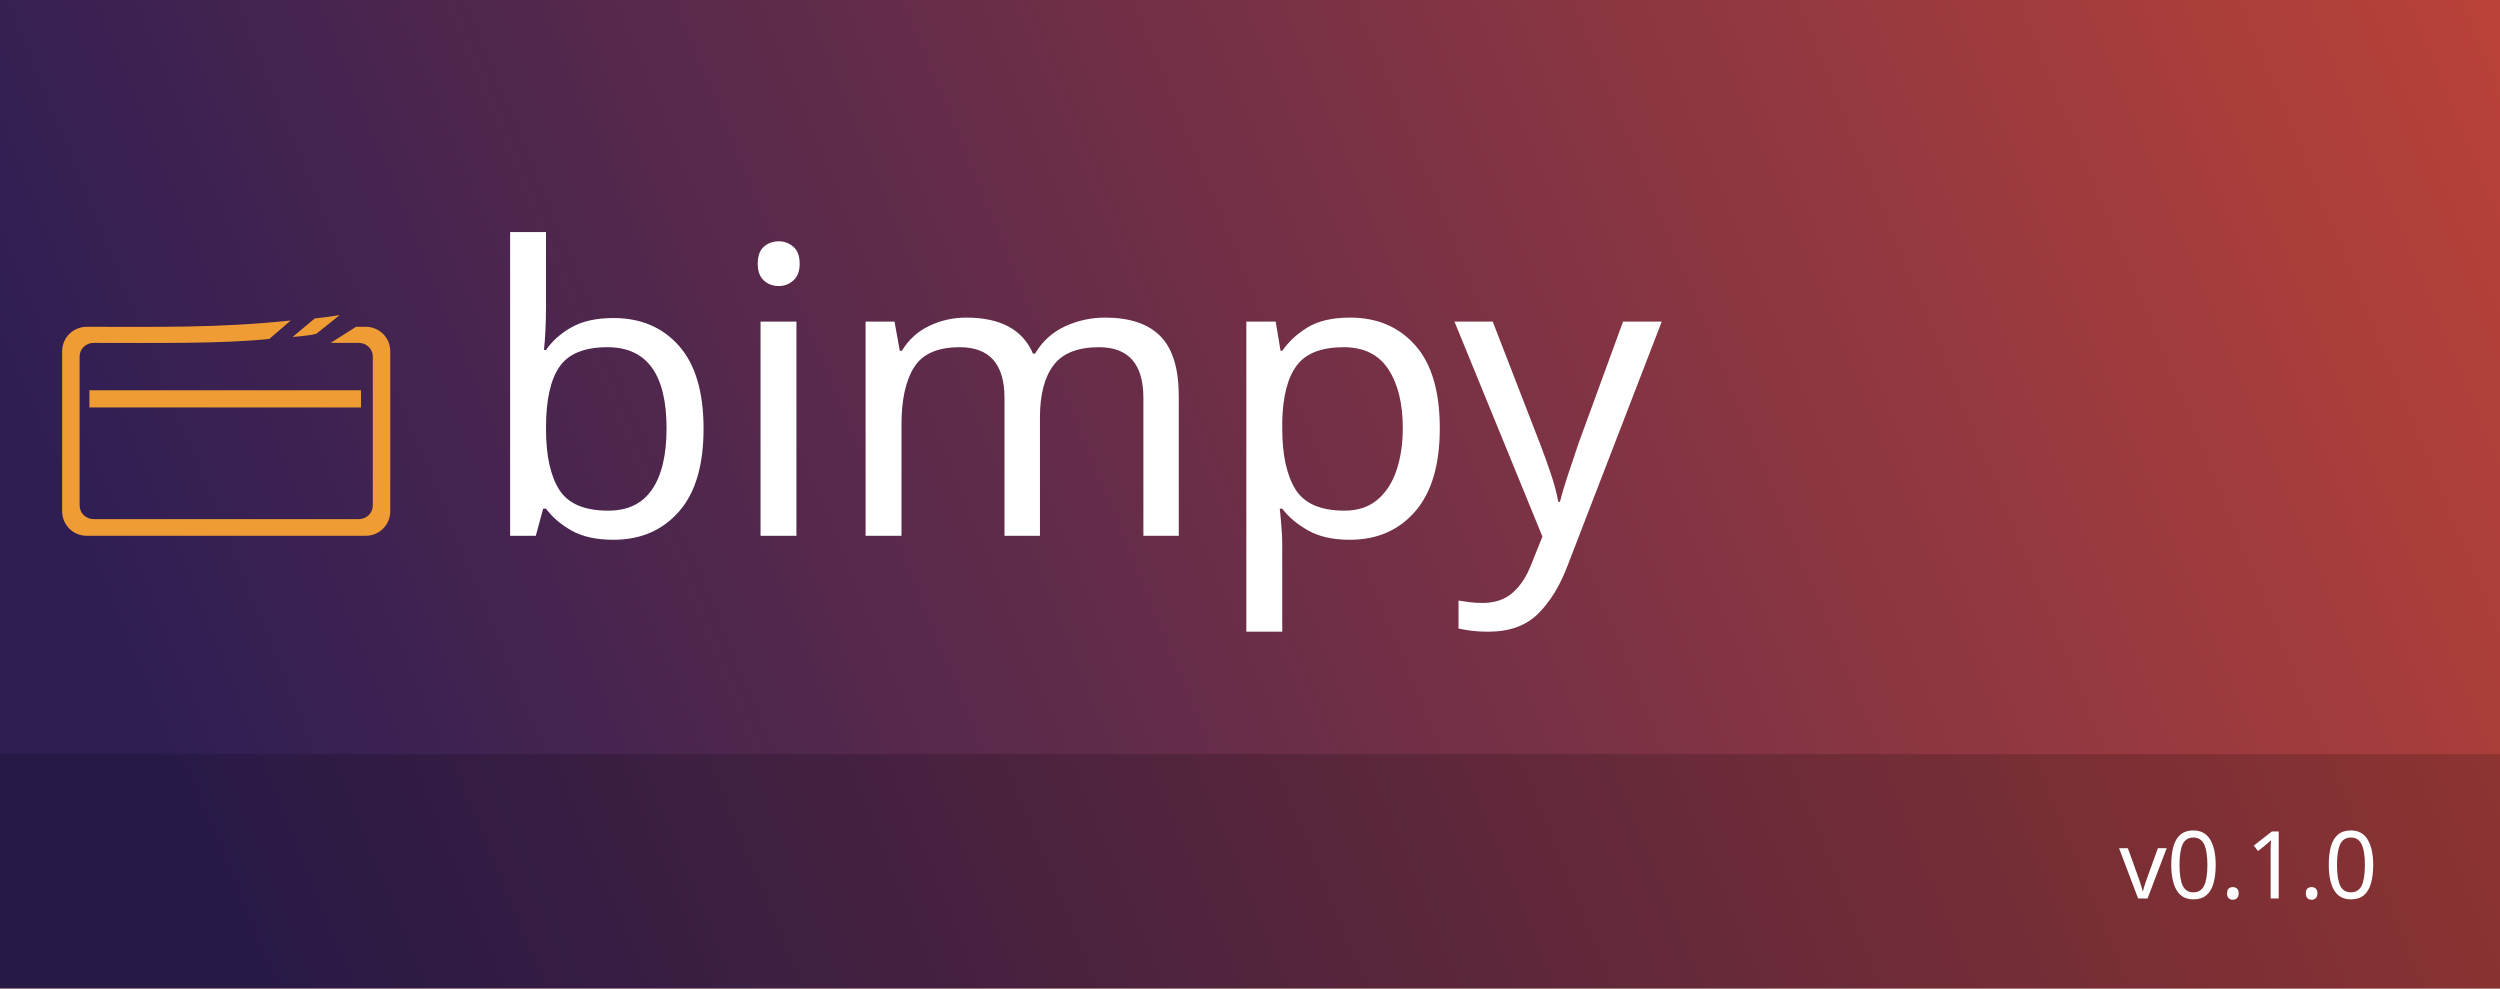
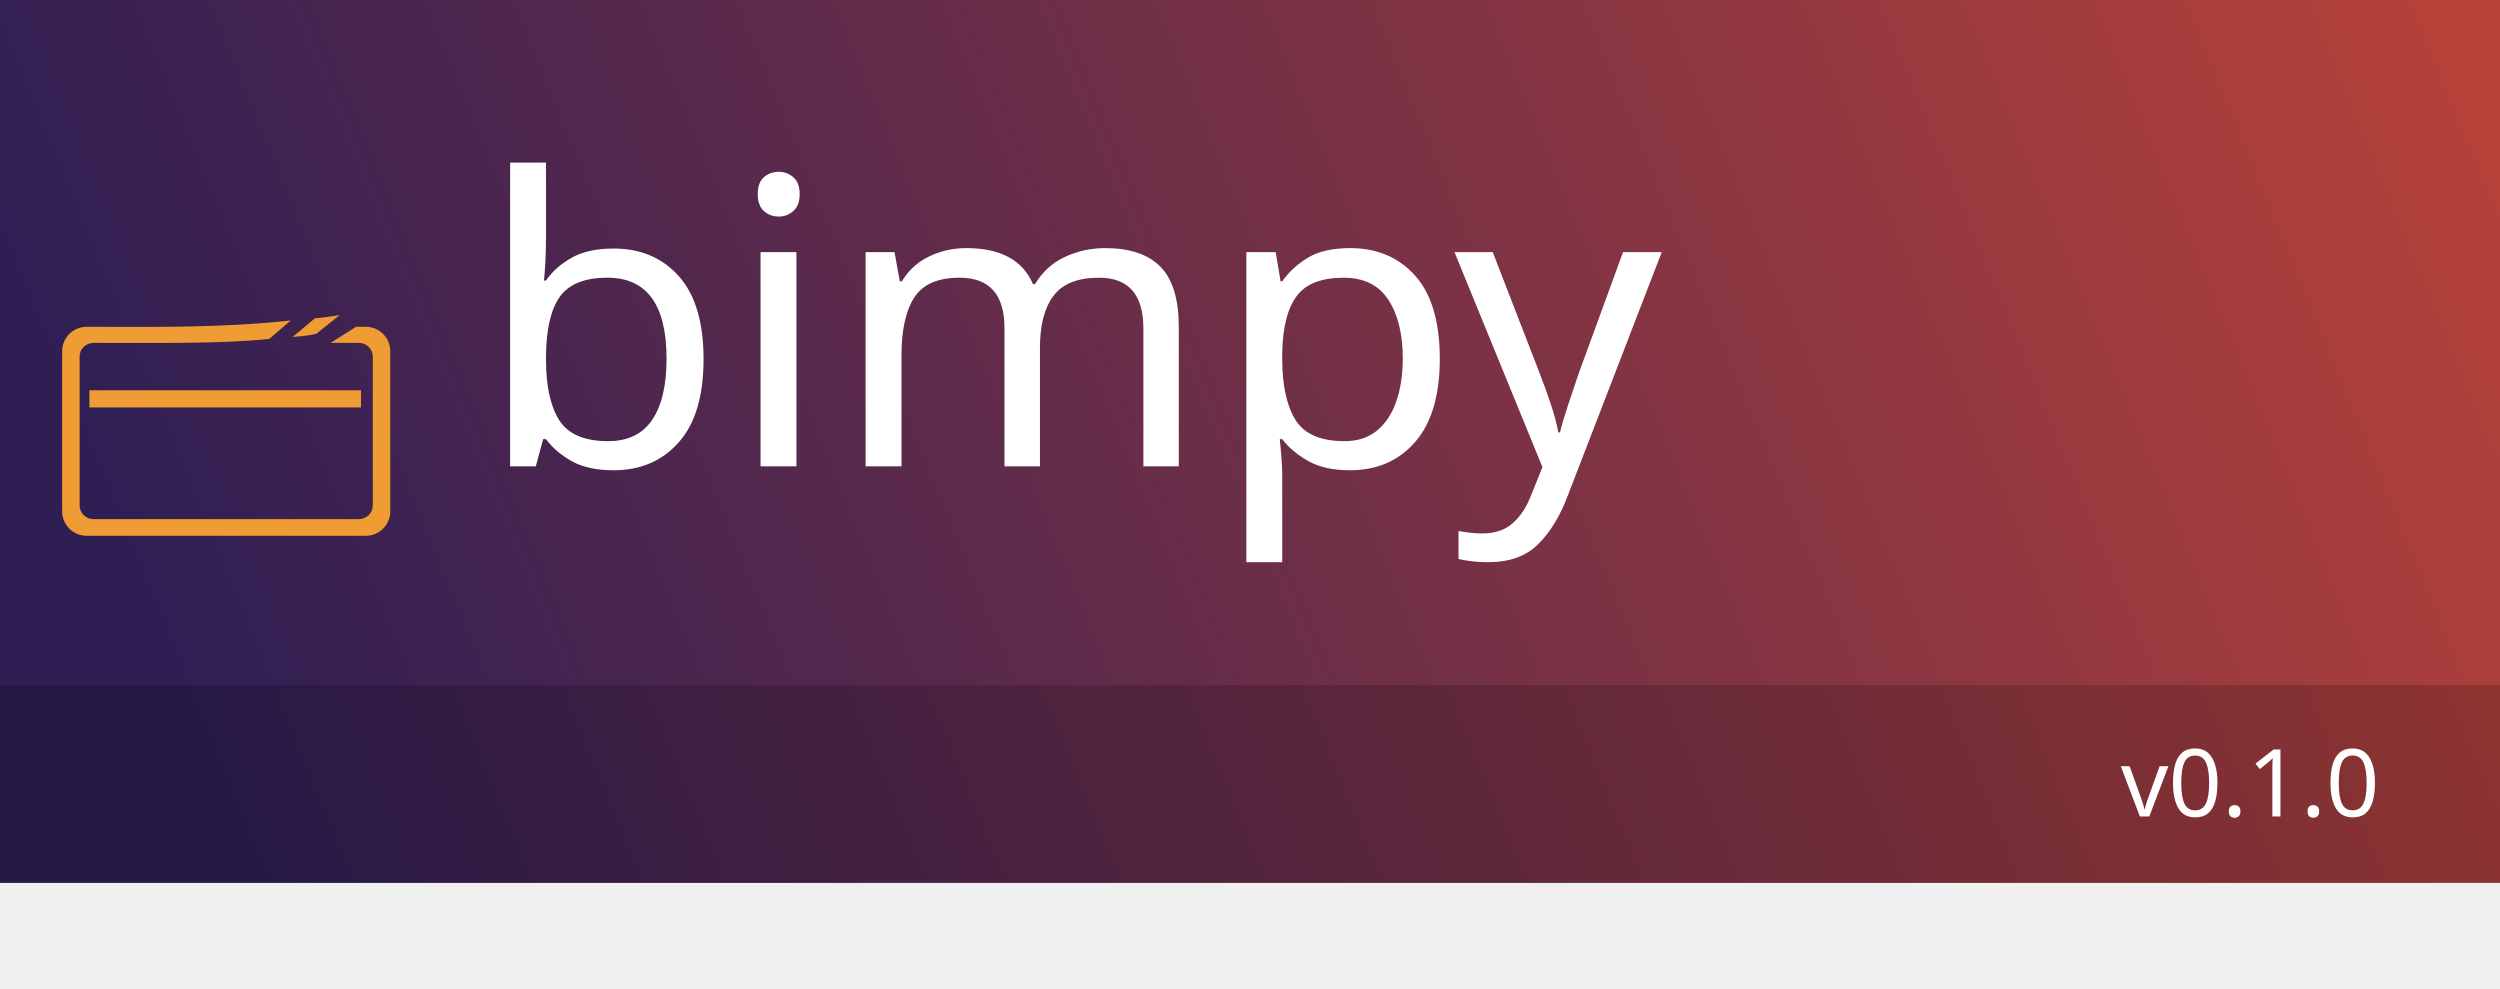
<svg xmlns="http://www.w3.org/2000/svg" version="1.1" x="0px" y="0px" viewBox="0 0 640 253" style="enable-background:new 0 0 640 253;" xml:space="preserve">
  <style type="text/css">
- 	.st0{fill:#BA4128;}
- 	.st1{fill:url(#SVGID_1_);}
- 	.st2{opacity:0.17;}
- 	.st3{fill:#FFFFFF;}
- 	.st4{font-family:'Segoe UI';}
- 	.st5{font-size:102.29px;}
- 	.st6{font-size:24px;}
- 	.st7{fill:#EE9C33;}
+ 	.st0{fill:url(#SVGID_1_);}
+ 	.st1{opacity:0.17;}
+ 	.text{fill:#FFFFFF; font-family:'Segoe UI';}
+ 	.text_large{font-size:102.29px;}
+ 	.text_version{font-size:24px;}
+ 	.logo{fill:#EE9C33;}
</style>
  <g id="Layer_1">
-     <rect class="st0" width="640" height="253" />
-     <linearGradient id="SVGID_1_" gradientUnits="userSpaceOnUse" x1="55.901" y1="235.27" x2="637.098" y2="-3.505">
+     <linearGradient id="SVGID_1_" gradientUnits="userSpaceOnUse" x1="59.91" y1="219.853" x2="632.284" y2="-15.297">
      <stop offset="0" style="stop-color:#2E1E54" />
      <stop offset="1" style="stop-color:#B94238" />
    </linearGradient>
-     <rect class="st1" width="640" height="253" />
-     <rect y="193.07" class="st2" width="640" height="60.47" />
-     <text transform="matrix(1.0191 0 0 1 121.7368 137.1659)" class="st3 st4 st5">bimpy</text>
-     <text transform="matrix(1 0 0 1 530.0 230.0)" class="st3 st4 st6">
+     <rect y="-0.02" class="st0" width="640" height="226.04" />
+     <rect y="175.38" class="st1" width="640" height="50.64" />
+     <text transform="matrix(1.0191 0 0 1 121.7368 119.3747)" class="text text_large">bimpy</text>
+     <text transform="matrix(1 0 0 1 530.4453 209.009)" class="text text_version">

v0.1.0

	</text>
  </g>
  <g id="Layer_2">
    <g>
-       <rect x="22.89" y="99.91" class="st7" width="69.53" height="4.4" />
+       <rect x="22.89" y="99.91" class="logo" width="69.53" height="4.4" />
      <g>
-         <path class="st7" d="M93.65,83.66c-0.84,0-1.68,0-2.51,0l-6.49,4.12h7.22c1.97,0,3.57,1.56,3.57,3.5v38.11     c0,1.93-1.6,3.5-3.57,3.5H23.95c-1.97,0-3.57-1.56-3.57-3.5V91.28c0-1.93,1.6-3.5,3.57-3.5c16.06,0,32.71,0.26,44.99-1.01     l5.48-4.72C55.88,84,40.29,83.66,22.17,83.66c-0.42,0-2.64,0.04-4.43,1.83c-1.13,1.13-1.83,2.7-1.83,4.43v40.98     c0,3.46,2.8,6.26,6.26,6.26h71.48c3.46,0,6.26-2.8,6.26-6.26V89.92C99.91,86.46,97.11,83.66,93.65,83.66z" />
-         <path class="st7" d="M80.59,81.51l-5.69,4.75c0,0,4.19-0.28,6.09-0.82l6-4.8C84.85,81.03,82.65,81.29,80.59,81.51z" />
+         <path class="logo" d="M93.65,83.66c-0.84,0-1.68,0-2.51,0l-6.49,4.12h7.22c1.97,0,3.57,1.56,3.57,3.5v38.11     c0,1.93-1.6,3.5-3.57,3.5H23.95c-1.97,0-3.57-1.56-3.57-3.5V91.28c0-1.93,1.6-3.5,3.57-3.5c16.06,0,32.71,0.26,44.99-1.01     l5.48-4.72C55.88,84,40.29,83.66,22.17,83.66c-0.42,0-2.64,0.04-4.43,1.83c-1.13,1.13-1.83,2.7-1.83,4.43v40.98     c0,3.46,2.8,6.26,6.26,6.26h71.48c3.46,0,6.26-2.8,6.26-6.26V89.92C99.91,86.46,97.11,83.66,93.65,83.66z" />
+         <path class="logo" d="M80.59,81.51l-5.69,4.75c0,0,4.19-0.28,6.09-0.82l6-4.8C84.85,81.03,82.65,81.29,80.59,81.51z" />
      </g>
    </g>
  </g>
</svg>
